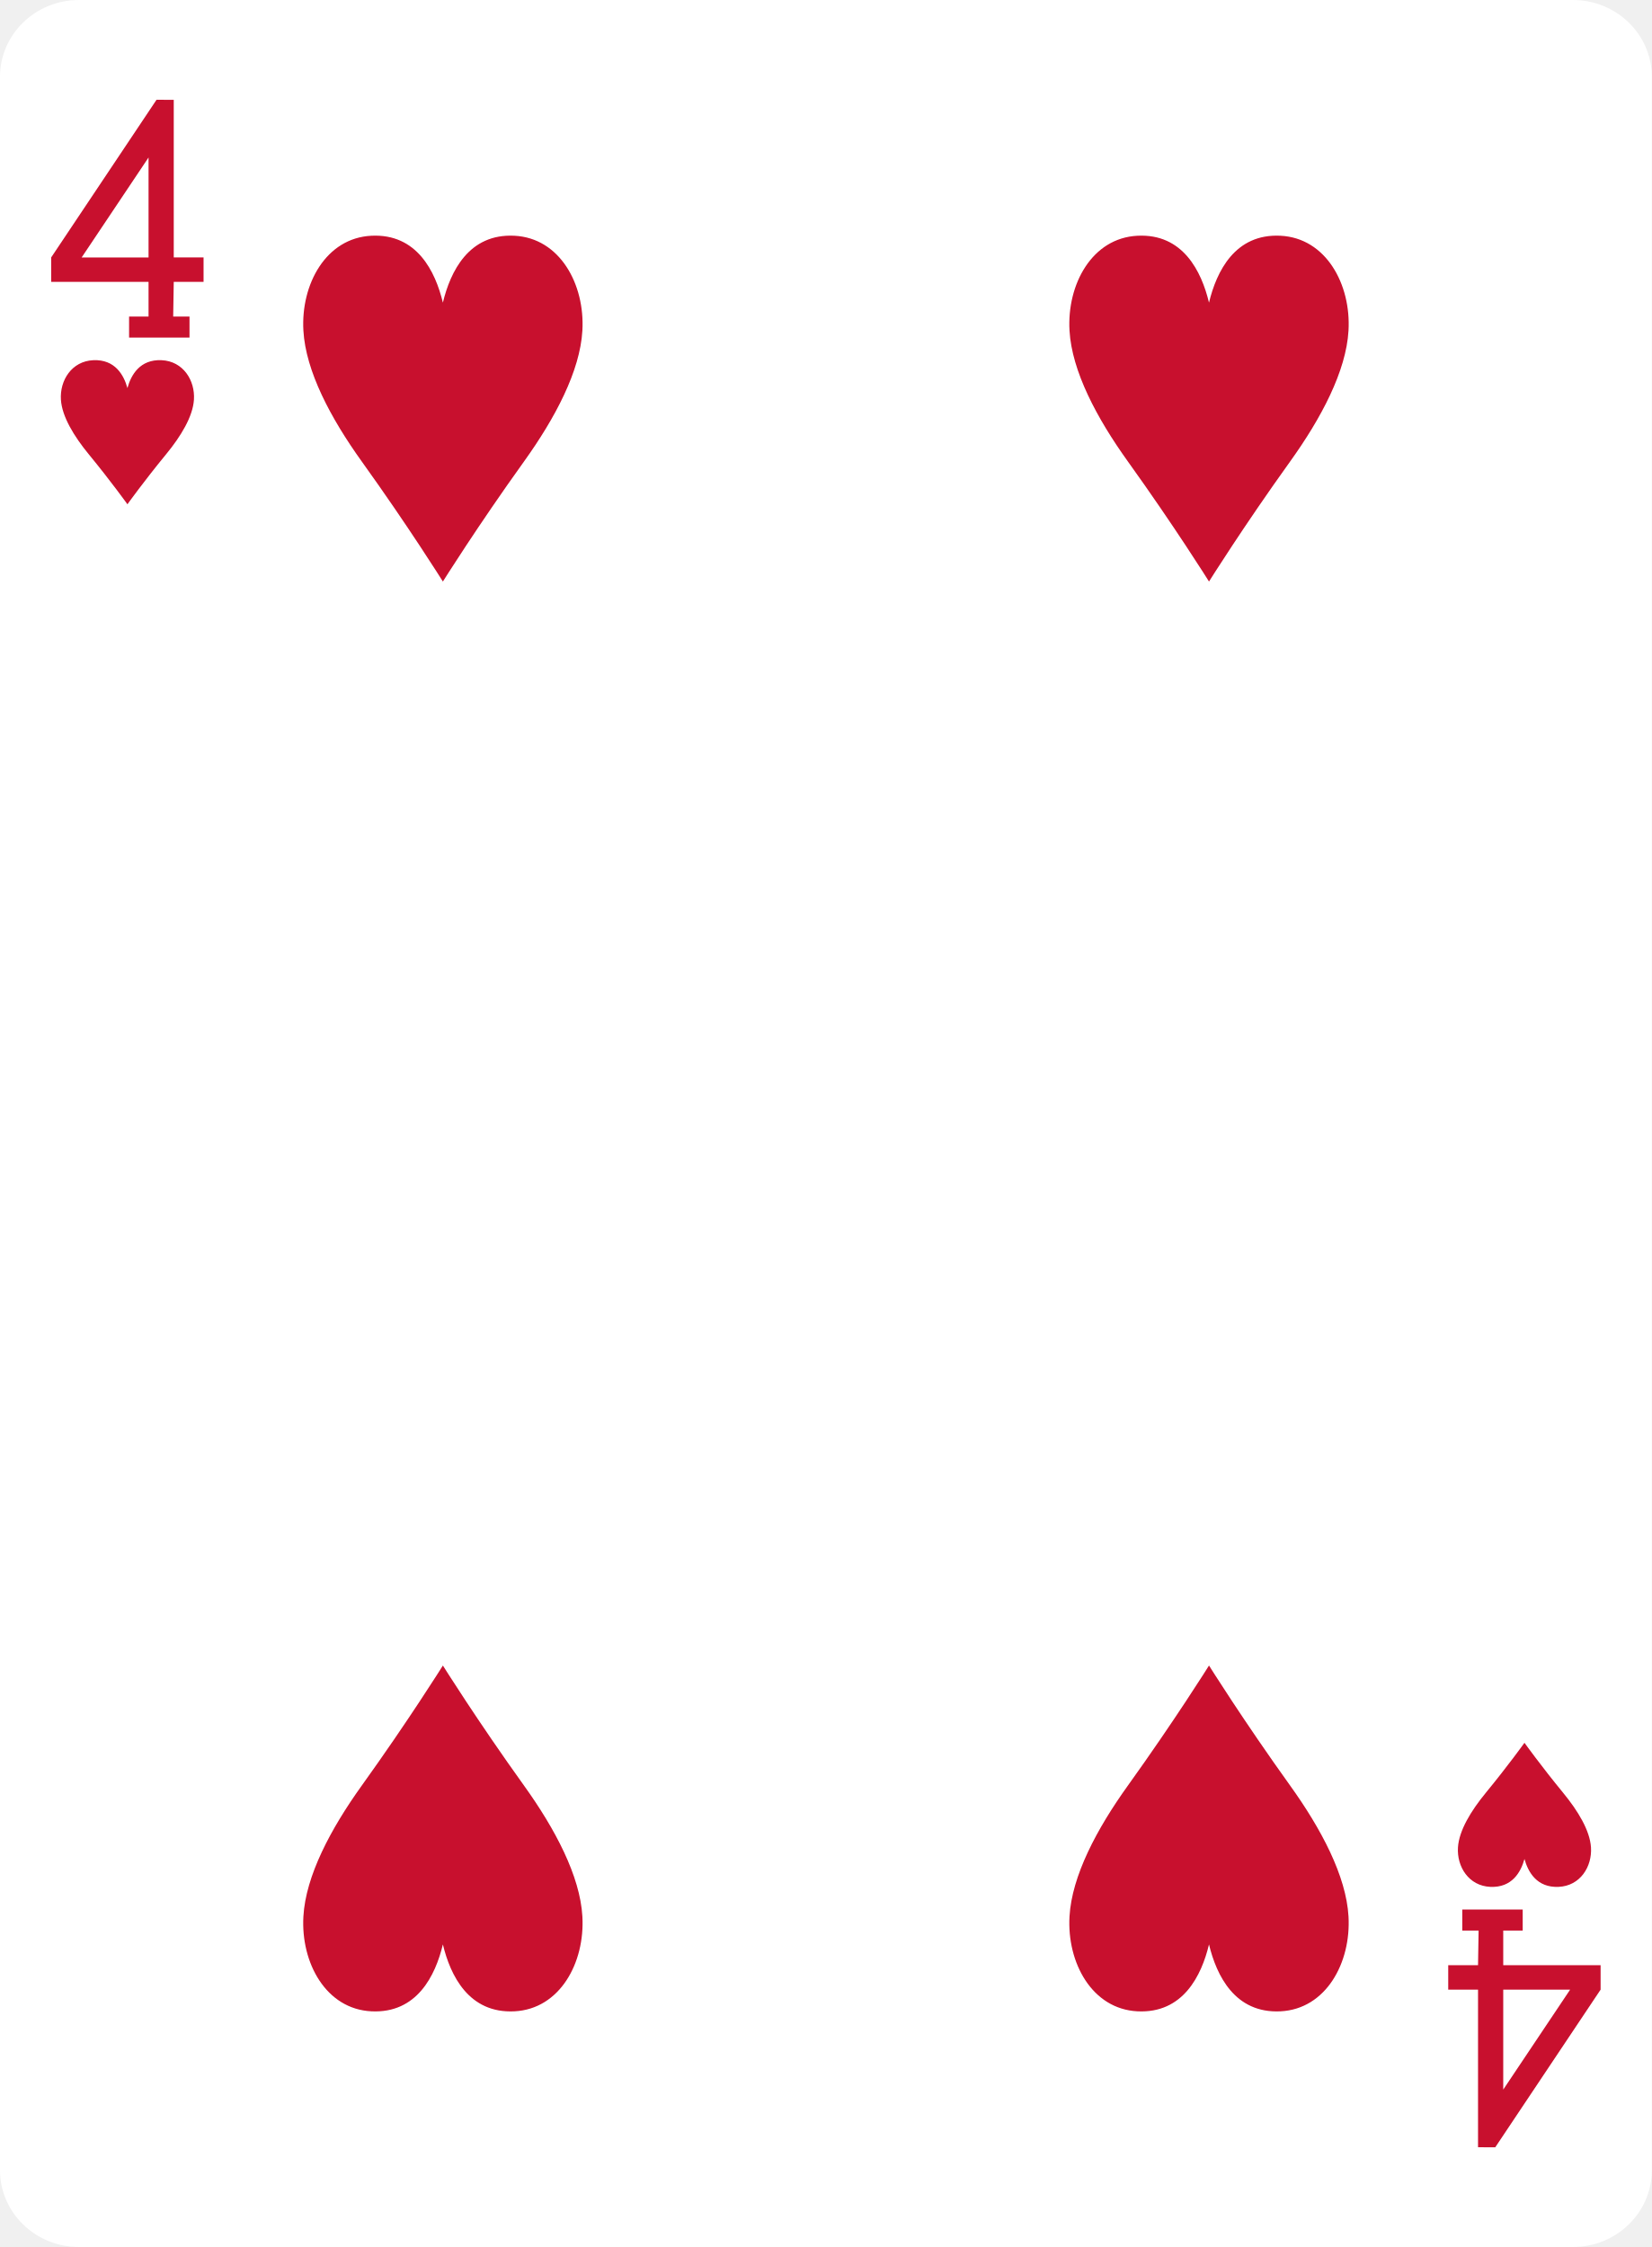
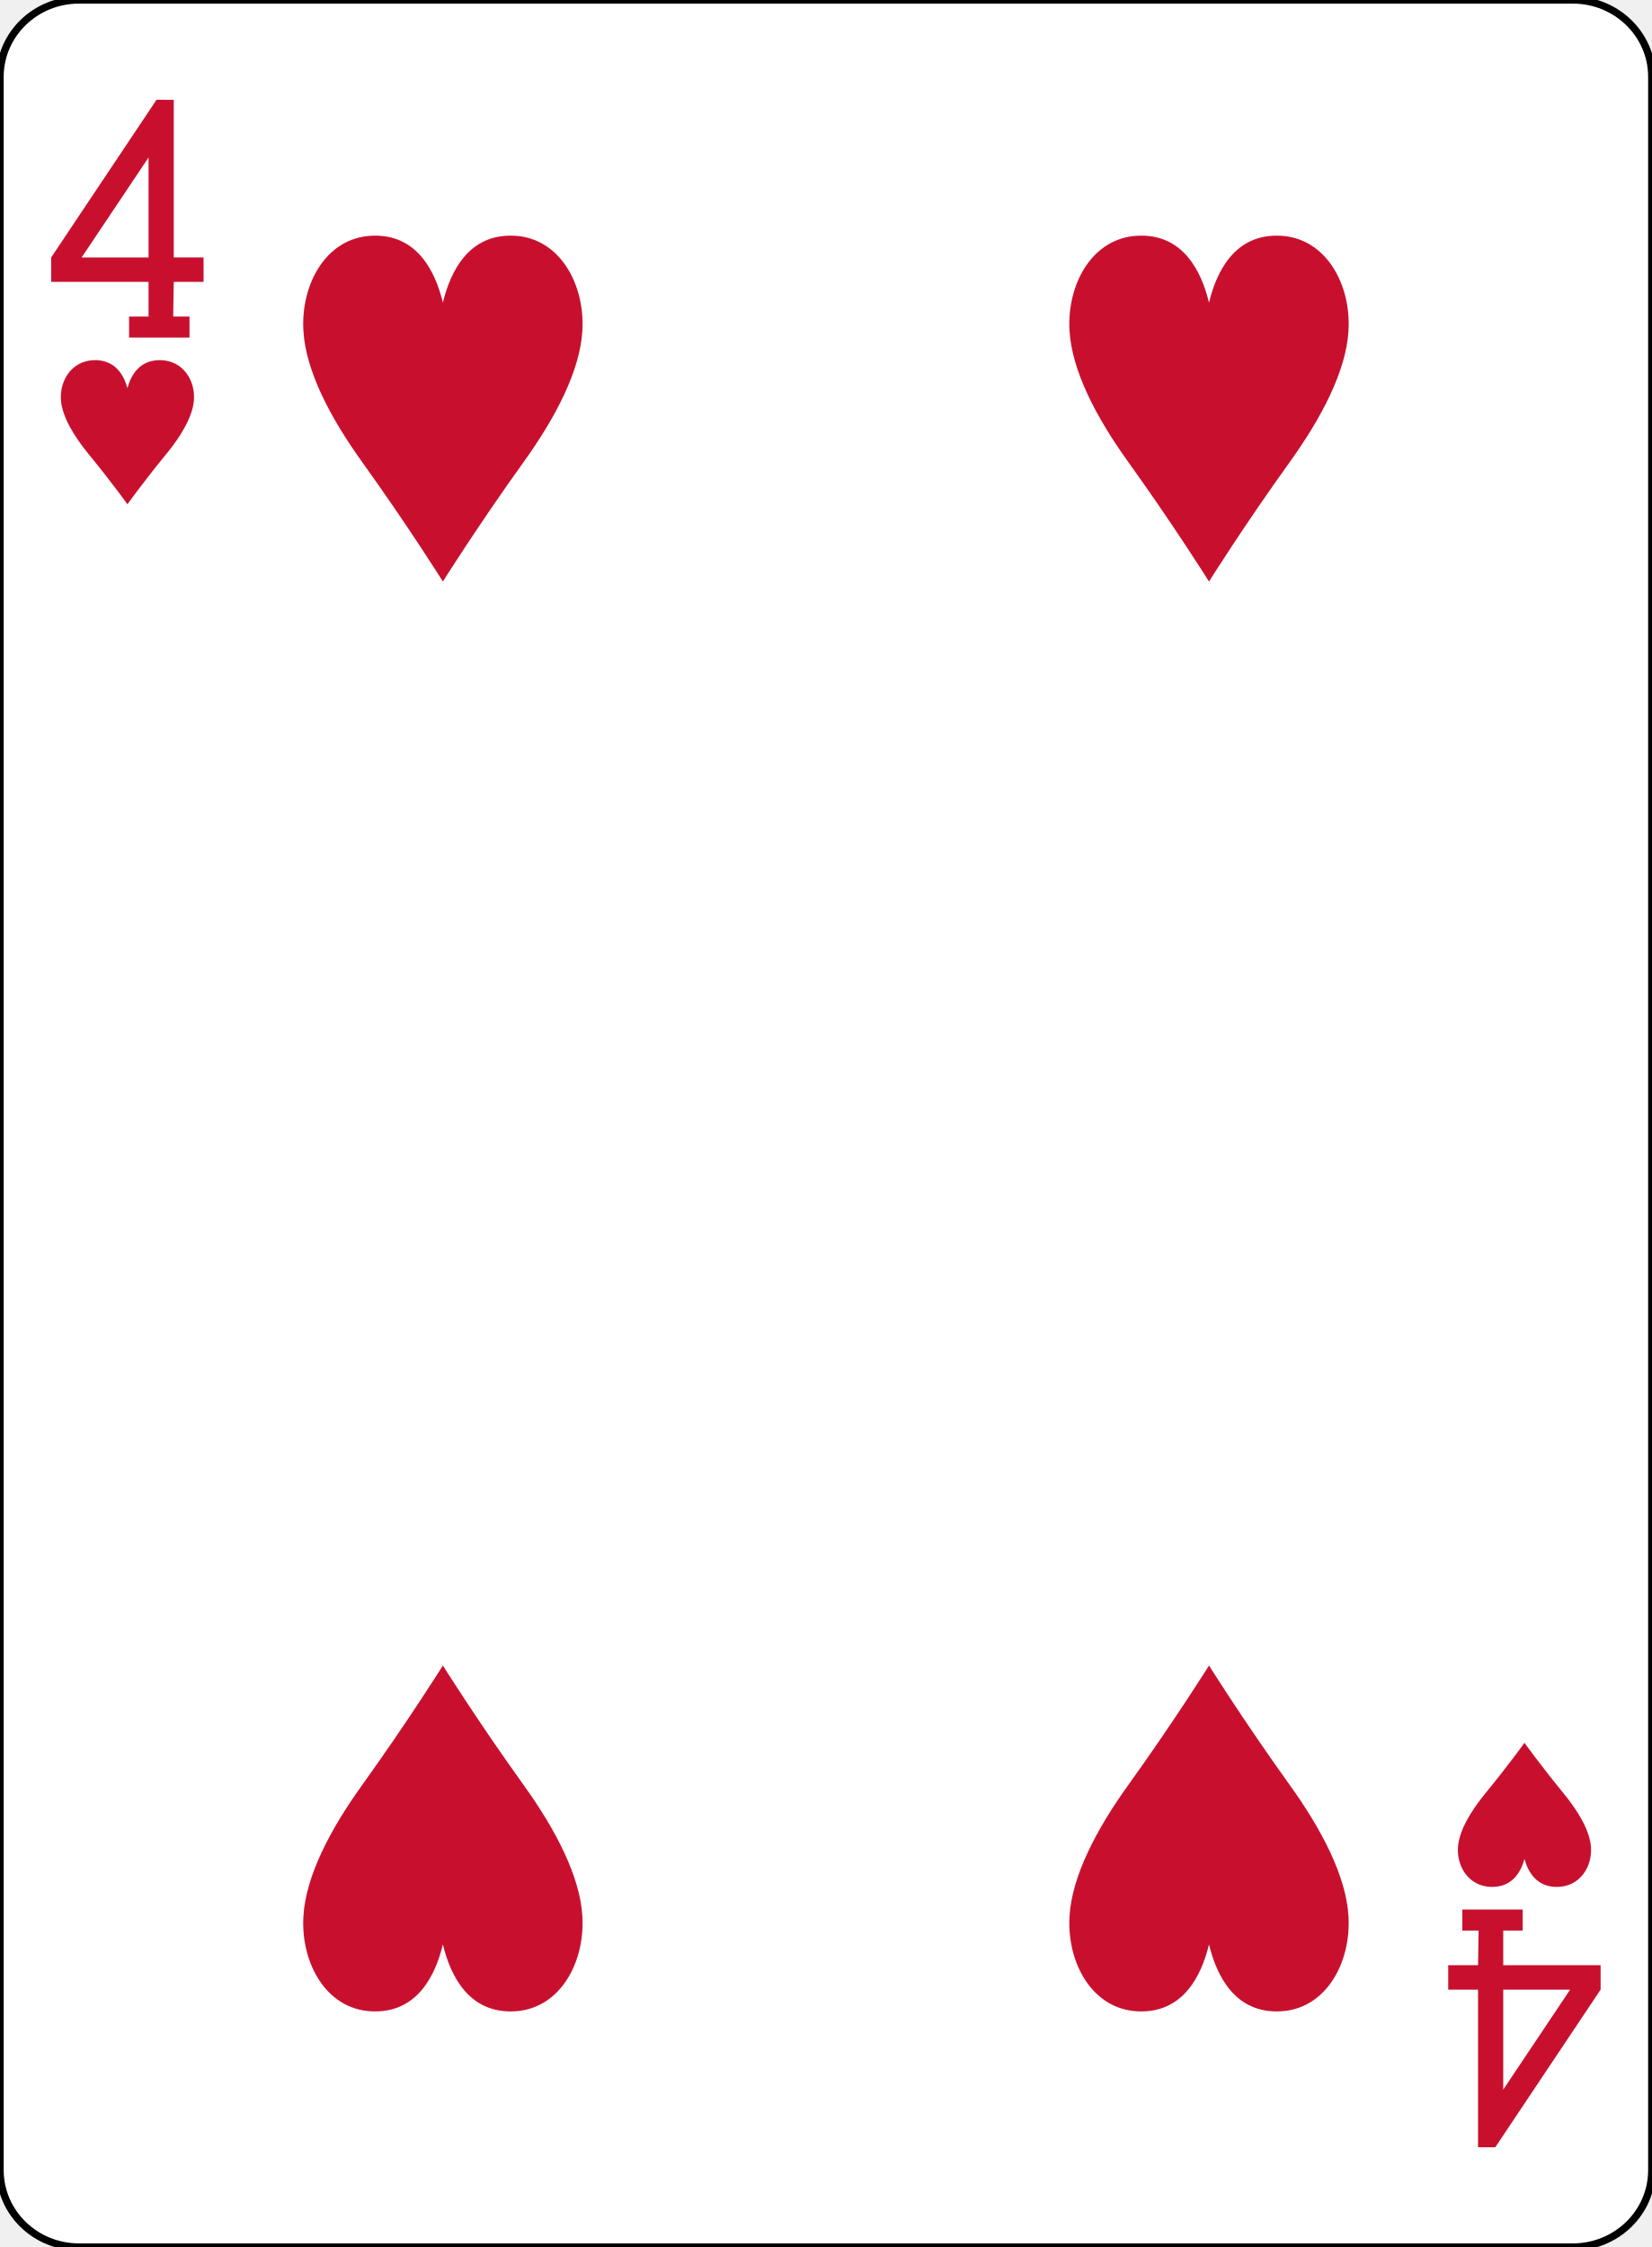
<svg xmlns="http://www.w3.org/2000/svg" width="261.12" height="355.2">
  <g style="display:inline">
    <g style="display:inline;opacity:1">
-       <rect width="223.228" height="311.811" x="260.433" y="370.276" rx="10.678" ry="10.664" style="display:inline;fill:#fff;fill-opacity:1;stroke:none;stroke-width:1.001;stroke-miterlimit:4;stroke-dasharray:none;stroke-opacity:1" transform="matrix(1.16974 0 0 1.13915 -304.64 -421.8)" />
+       <rect width="223.228" height="311.811" x="260.433" y="370.276" rx="10.678" ry="10.664" style="display:inline;fill:#fff;fill-opacity:1;stroke:#000000;stroke-width:1.001;stroke-miterlimit:4;stroke-dasharray:none;stroke-opacity:1" transform="matrix(1.16974 0 0 1.13915 -304.64 -421.8)" />
    </g>
    <path d="M-95.397-140.121c0-.003-2.225-3.19-5.226-6.94-2.007-2.51-3.612-5.228-3.762-7.568-.17-2.674 1.45-5.357 4.383-5.487 2.93-.13 4.12 2.062 4.605 3.869.485-1.807 1.674-3.999 4.606-3.869 2.933.13 4.553 2.813 4.382 5.487-.15 2.34-1.754 5.058-3.762 7.568-3.001 3.75-5.224 6.937-5.226 6.94zM93.398 31.743c0 .003-2.225 3.19-5.226 6.94-2.008 2.51-3.613 5.228-3.762 7.568-.171 2.674 1.449 5.357 4.382 5.487 2.931.13 4.121-2.062 4.606-3.869.484 1.807 1.674 3.999 4.605 3.869 2.933-.13 4.553-2.813 4.382-5.487-.149-2.34-1.754-5.058-3.762-7.567-3-3.75-5.223-6.938-5.225-6.94zM-52.766-129.4c0-.006-4.667-7.655-10.961-16.656-4.211-6.023-7.578-12.545-7.89-18.163-.36-6.417 3.038-12.855 9.19-13.167 6.149-.312 8.645 4.948 9.66 9.284 1.017-4.336 3.512-9.596 9.66-9.284 6.153.312 9.551 6.75 9.192 13.167-.313 5.618-3.68 12.14-7.89 18.163-6.295 9-10.957 16.65-10.961 16.656zM50.766-129.4c0-.006-4.666-7.655-10.96-16.656-4.212-6.023-7.578-12.545-7.891-18.163-.36-6.417 3.04-12.855 9.191-13.167 6.149-.312 8.644 4.948 9.66 9.284 1.016-4.336 3.512-9.596 9.66-9.284 6.153.312 9.551 6.75 9.192 13.167-.313 5.618-3.68 12.14-7.89 18.163-6.295 9-10.958 16.65-10.962 16.656zM50.766 21.022c0 .006-4.666 7.655-10.96 16.656-4.212 6.023-7.578 12.545-7.891 18.163-.36 6.417 3.04 12.855 9.191 13.167 6.149.312 8.644-4.948 9.66-9.284 1.016 4.336 3.512 9.596 9.66 9.284 6.153-.312 9.551-6.75 9.192-13.167-.313-5.618-3.68-12.14-7.89-18.163-6.295-9-10.958-16.65-10.962-16.656zM-52.766 21.022c0 .006-4.667 7.655-10.961 16.656-4.211 6.023-7.578 12.545-7.89 18.163-.36 6.417 3.038 12.855 9.19 13.167 6.149.312 8.645-4.948 9.66-9.284 1.017 4.336 3.512 9.596 9.66 9.284 6.153-.312 9.551-6.75 9.192-13.167-.313-5.618-3.68-12.14-7.89-18.163-6.295-9-10.957-16.65-10.961-16.656z" style="display:inline;opacity:1;fill:#c8102e;fill-opacity:1" transform="matrix(1.16974 0 0 1.13915 131.733 239.334)" />
    <path d="M1314.372-1017.166v-2.915h2.63v-4.808h-13.158v-3.393l14.238-21.88 2.326.012v21.869h4.028v3.392h-4.028l-.076 4.808h2.205v2.919h-8.166zm2.63-24.986-9.04 13.872h9.04zm0 0" style="opacity:1;fill:#c8102e;fill-opacity:1;stroke-width:1;stroke-miterlimit:4;stroke-dasharray:none" transform="matrix(1.16974 0 0 1.13915 -1517.068 1212.062)" />
    <path d="M1502.703-799.023v2.915h-2.63v4.808h13.157v3.393l-14.237 21.88-2.326-.011v-21.87h-4.028v-3.392h4.028l.076-4.808h-2.205v-2.919h8.165zm-2.63 24.986 9.04-13.872h-9.04zm0 0" style="opacity:1;fill:#c8102e;fill-opacity:1" transform="matrix(1.16974 0 0 1.13915 -1517.068 1212.062)" />
  </g>
  <g transform="translate(-327.702 134.946)">
    <rect width="1659.913" height="794.398" x="-356.473" y="-1029.682" rx="144.482" ry="124.682" style="opacity:1;vector-effect:none;fill:#006614;fill-opacity:1;stroke:none;stroke-width:1.748;stroke-linecap:butt;stroke-linejoin:miter;stroke-miterlimit:4;stroke-dasharray:none;stroke-dashoffset:0;stroke-opacity:1" />
    <text xml:space="preserve" x="472.194" y="-935.813" style="font-style:normal;font-variant:normal;font-weight:400;font-stretch:normal;font-size:42.667px;line-height:125%;font-family:Carlito;-inkscape-font-specification:&quot;Carlito, Normal&quot;;text-align:center;letter-spacing:0;word-spacing:0;writing-mode:lr-tb;text-anchor:middle;fill:#fff;fill-opacity:1;stroke:none;stroke-width:1.067px;stroke-linecap:butt;stroke-linejoin:miter;stroke-opacity:1">
      <tspan x="472.194" y="-935.813" style="font-style:normal;font-variant:normal;font-weight:400;font-stretch:normal;font-size:48px;line-height:125%;font-family:Carlito;-inkscape-font-specification:&quot;Carlito, Normal&quot;;text-align:center;writing-mode:lr-tb;text-anchor:middle;fill:#fff;fill-opacity:1;stroke-width:1.067px">Single Playing Card from:</tspan>
      <tspan x="472.194" y="-875.813" style="font-style:normal;font-variant:normal;font-weight:400;font-stretch:normal;font-size:48px;line-height:125%;font-family:Carlito;-inkscape-font-specification:&quot;Carlito, Normal&quot;;text-align:center;writing-mode:lr-tb;text-anchor:middle;fill:#fff;fill-opacity:1;stroke-width:1.067px">Standard Edition - Color Set - Bordered </tspan>
      <tspan x="472.194" y="-762.48" style="font-style:normal;font-variant:normal;font-weight:400;font-stretch:normal;font-size:48px;line-height:125%;font-family:Carlito;-inkscape-font-specification:&quot;Carlito, Normal&quot;;text-align:center;writing-mode:lr-tb;text-anchor:middle;fill:#faa;fill-opacity:1;stroke-width:1.067px">Copyright 2011, 2020 - Chris Aguilar - conjurenation@gmail.com</tspan>
      <tspan x="472.194" y="-649.147" style="font-style:normal;font-variant:normal;font-weight:400;font-stretch:normal;font-size:48px;line-height:125%;font-family:Carlito;-inkscape-font-specification:&quot;Carlito, Normal&quot;;text-align:center;writing-mode:lr-tb;text-anchor:middle;fill:#fff;fill-opacity:1;stroke-width:1.067px">https://totalnonsense.com/open-source-vector-playing-cards/</tspan>
      <tspan x="472.194" y="-535.813" style="font-style:normal;font-variant:normal;font-weight:400;font-stretch:normal;font-size:48px;line-height:125%;font-family:Carlito;-inkscape-font-specification:&quot;Carlito, Normal&quot;;text-align:center;writing-mode:lr-tb;text-anchor:middle;fill:#faa;fill-opacity:1;stroke-width:1.067px">Licensed under:</tspan>
      <tspan x="472.194" y="-475.813" style="font-style:normal;font-variant:normal;font-weight:400;font-stretch:normal;font-size:48px;line-height:125%;font-family:Carlito;-inkscape-font-specification:&quot;Carlito, Normal&quot;;text-align:center;writing-mode:lr-tb;text-anchor:middle;fill:#faa;fill-opacity:1;stroke-width:1.067px">LGPL 3.0</tspan>
      <tspan x="472.194" y="-415.813" style="font-style:normal;font-variant:normal;font-weight:400;font-stretch:normal;font-size:48px;line-height:125%;font-family:Carlito;-inkscape-font-specification:&quot;Carlito, Normal&quot;;text-align:center;writing-mode:lr-tb;text-anchor:middle;fill:#faa;fill-opacity:1;stroke-width:1.067px">https://www.gnu.org/licenses/lgpl-3.0.html</tspan>
      <tspan x="472.194" y="-302.48" style="font-style:normal;font-variant:normal;font-weight:400;font-stretch:normal;font-size:48px;line-height:125%;font-family:Carlito;-inkscape-font-specification:&quot;Carlito, Normal&quot;;text-align:center;writing-mode:lr-tb;text-anchor:middle;fill:#fff;fill-opacity:1;stroke-width:1.067px">Each Card Measures (63mm x 88mm)</tspan>
    </text>
  </g>
</svg>
